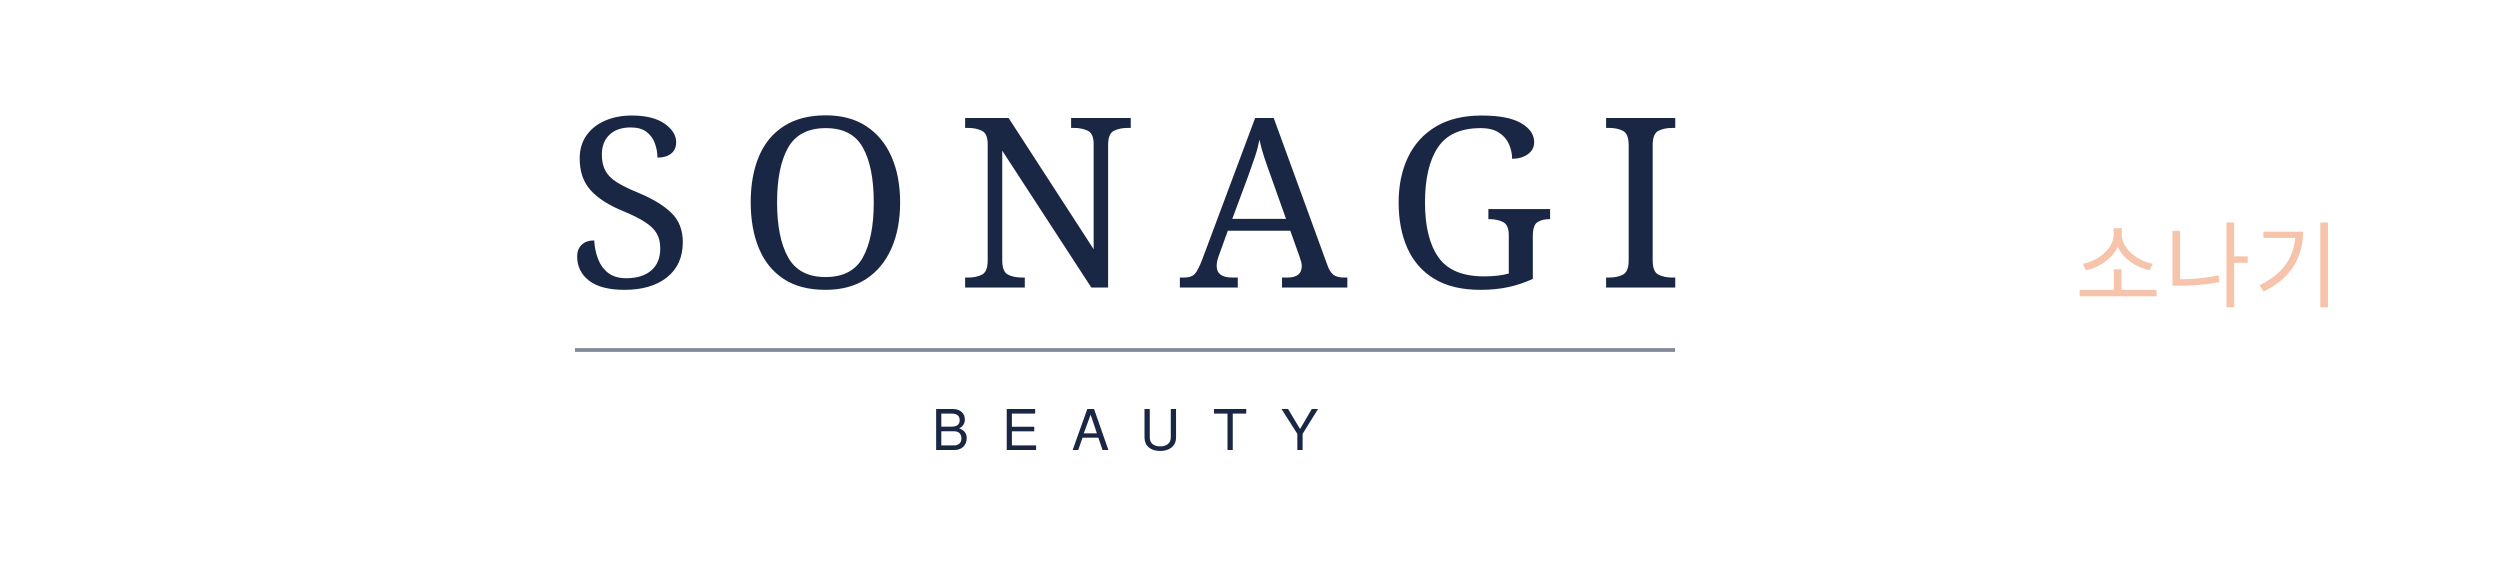
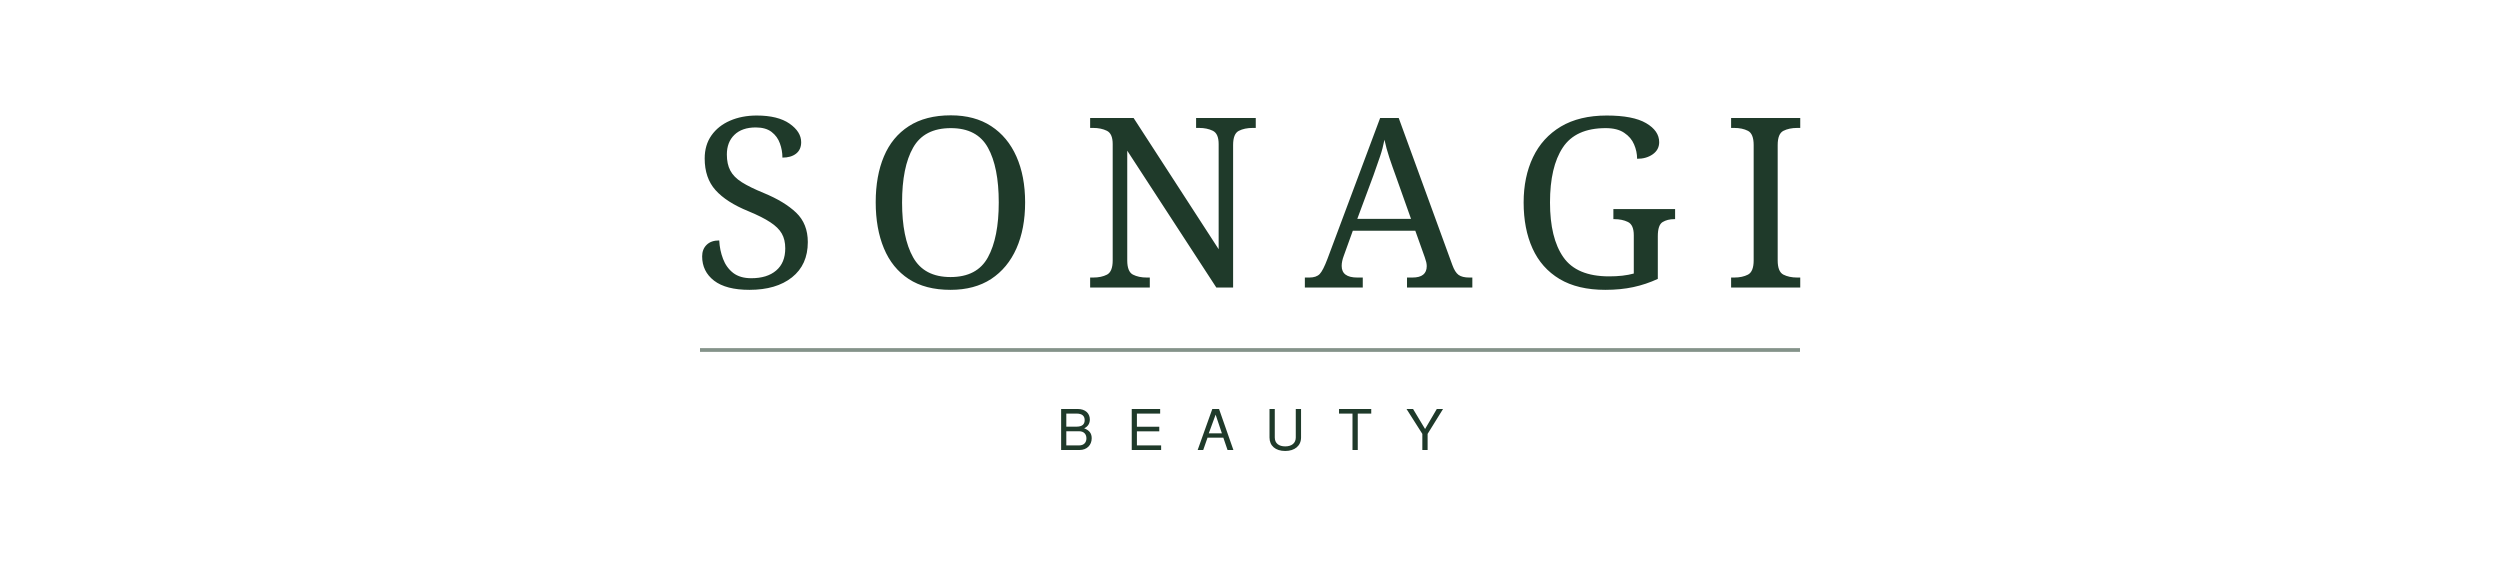
<svg xmlns="http://www.w3.org/2000/svg" viewBox="0 0 400 90" role="img" aria-label="Sonagi Beauty">
-   <text x="180" y="46" text-anchor="middle" font-family="Fraunces, 'Cormorant Garamond', Georgia, serif" font-weight="300" font-size="38" letter-spacing="6.8" fill="#1a2744">SONAGI</text>
-   <line x1="92" y1="56" x2="268" y2="56" stroke="#1a2744" stroke-width="0.6" opacity="0.55" />
-   <text x="180" y="72" text-anchor="middle" font-family="'DM Sans', 'Helvetica Neue', system-ui, sans-serif" font-weight="400" font-size="9" letter-spacing="5.2" fill="#1a2744">BEAUTY</text>
-   <text x="332" y="48" text-anchor="start" font-family="'Noto Serif KR', 'Noto Sans KR', serif" font-weight="300" font-size="15" letter-spacing="0.5" fill="#f5c4aa">소나기</text>
+   <text x="200" y="46" text-anchor="middle" font-family="Fraunces, 'Cormorant Garamond', Georgia, serif" font-weight="300" font-size="38" letter-spacing="6.8" fill="#1F3A2A">SONAGI</text>
+   <line x1="112" y1="56" x2="288" y2="56" stroke="#1F3A2A" stroke-width="0.6" opacity="0.55" />
+   <text x="200" y="72" text-anchor="middle" font-family="'DM Sans', 'Helvetica Neue', system-ui, sans-serif" font-weight="400" font-size="9" letter-spacing="5.2" fill="#1F3A2A">BEAUTY</text>
</svg>
